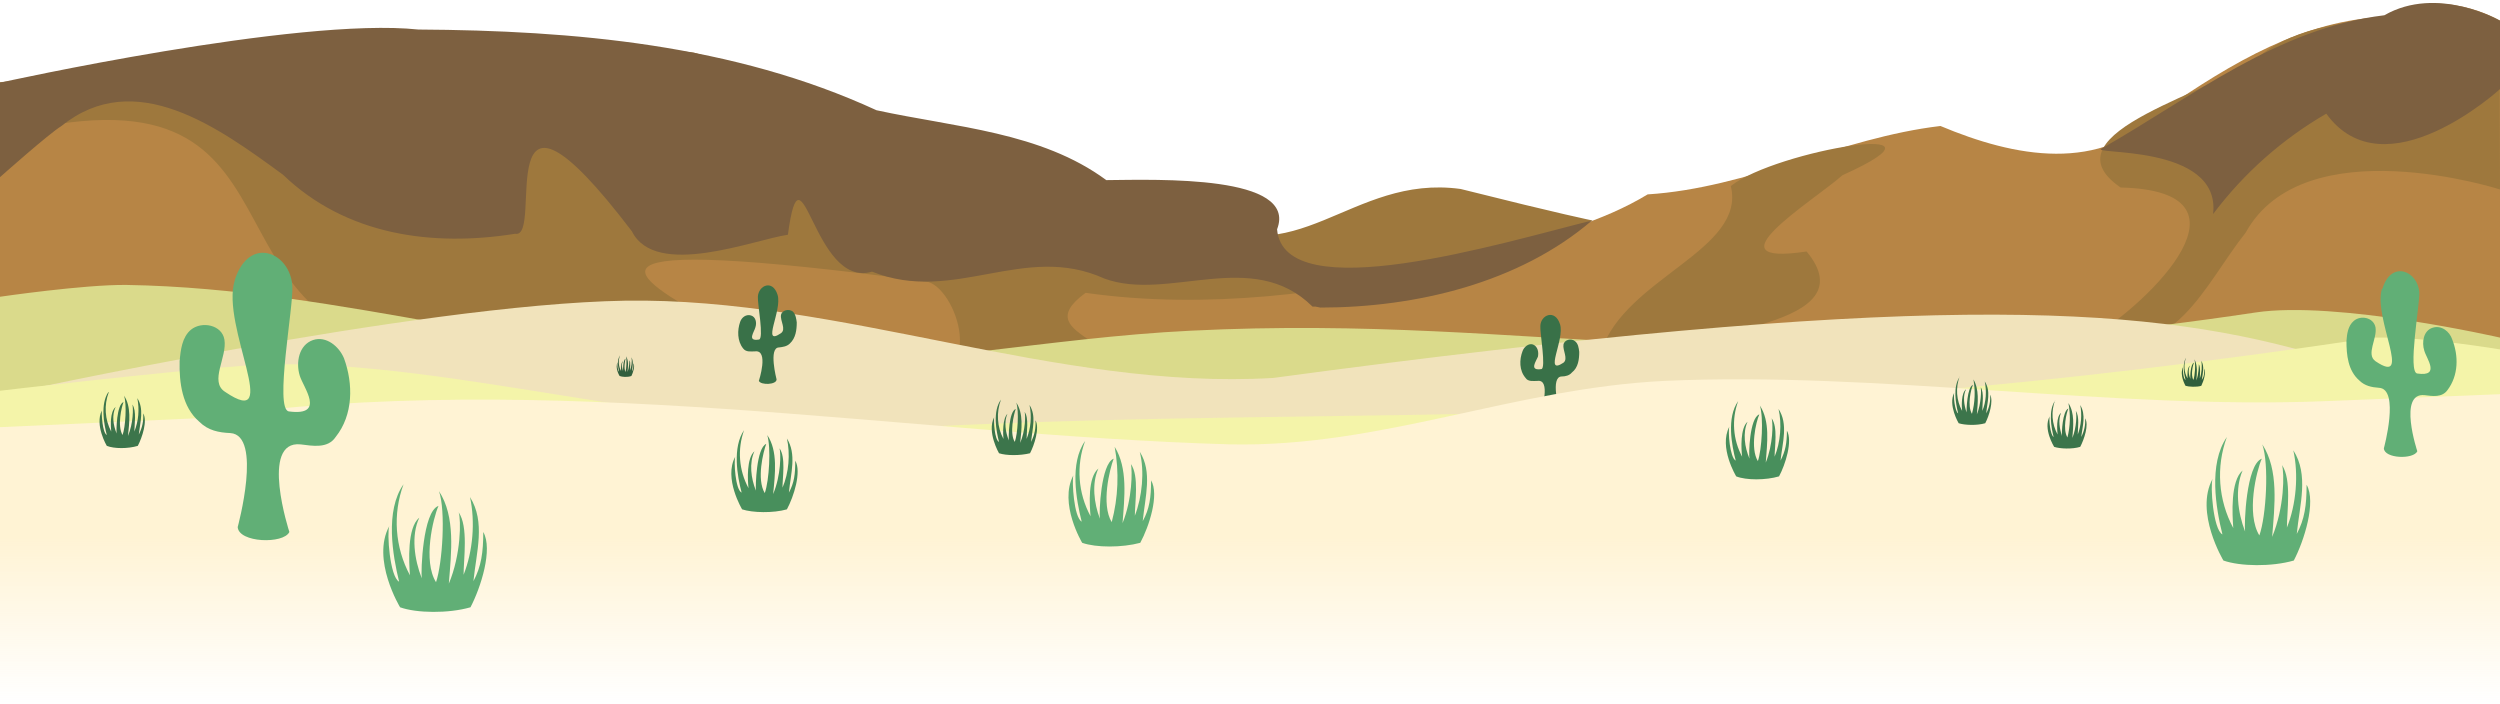
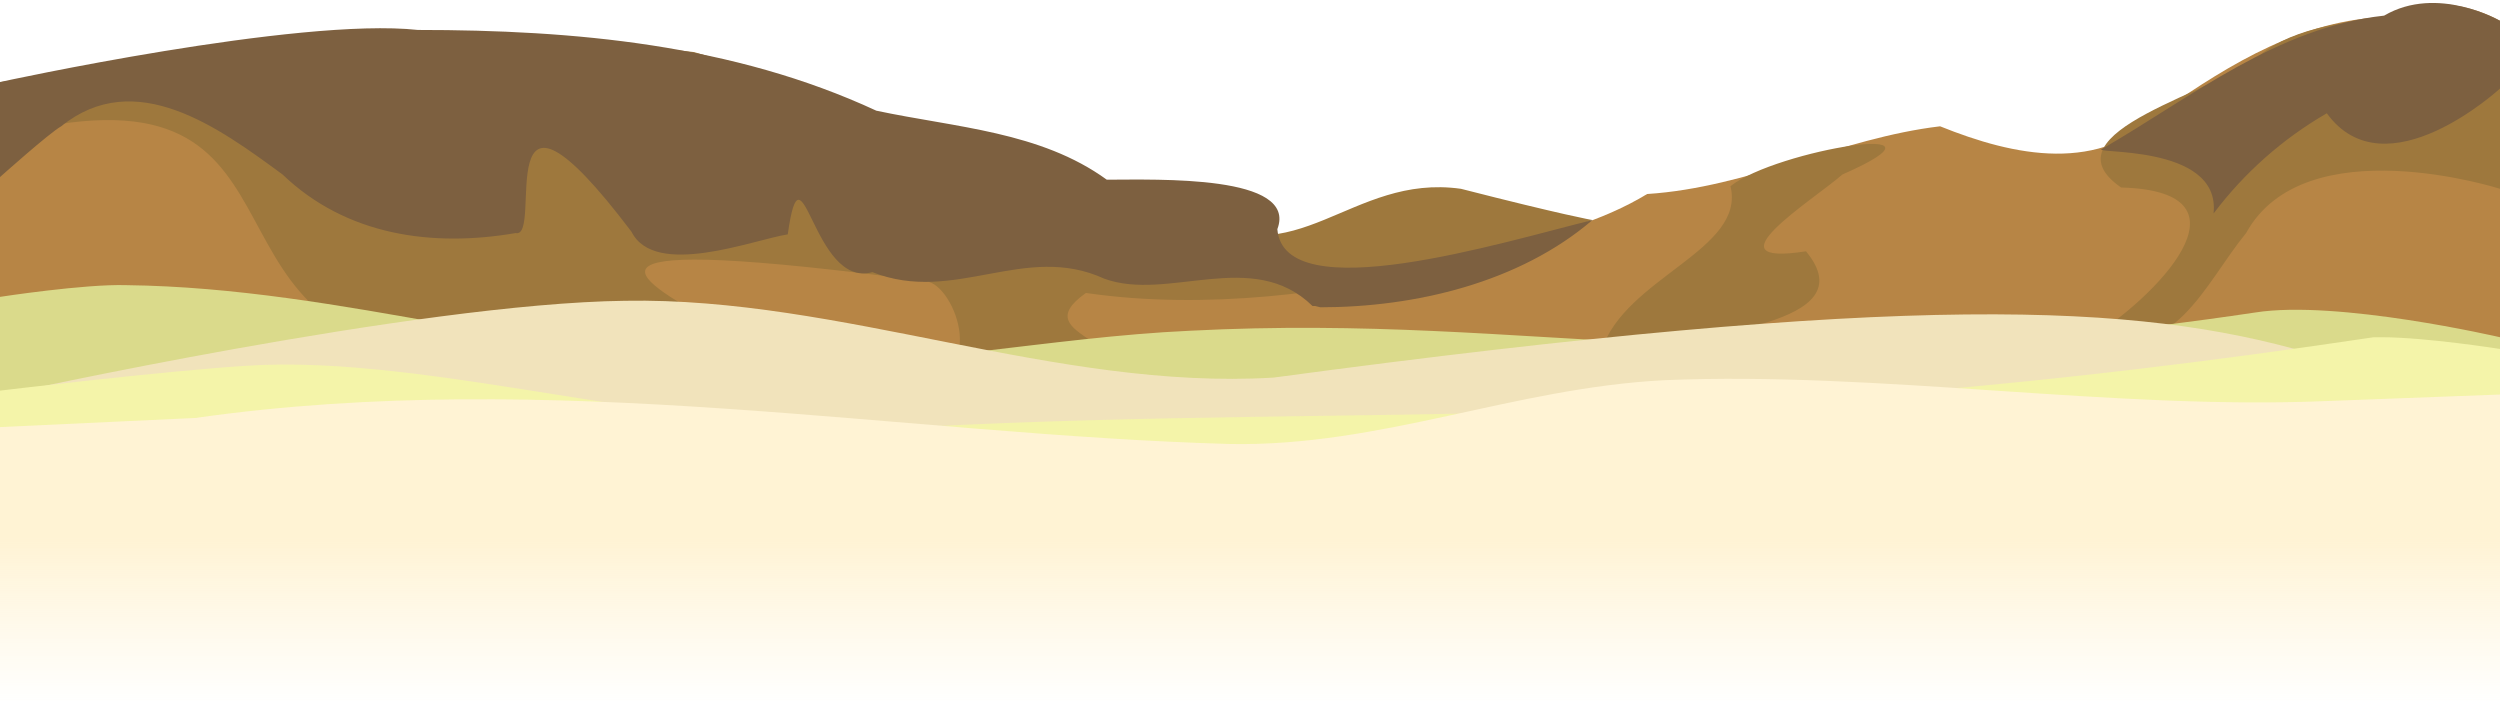
- <svg xmlns="http://www.w3.org/2000/svg" xmlns:xlink="http://www.w3.org/1999/xlink" class="welcome_desert" viewBox="0 0 508 142.9">
+ <svg xmlns="http://www.w3.org/2000/svg" xmlns:xlink="http://www.w3.org/1999/xlink" class="welcome_desert" preserveAspectRatio="none" viewBox="0 0 1920 540">
  <defs>
-     <linearGradient id="desert_linGrad">
+     <linearGradient id="desertLinGrad">
      <stop offset="0" stop-color="#fff3d4" />
      <stop offset="1" stop-color="#fff3d4" stop-opacity="0" />
    </linearGradient>
-     <linearGradient xlink:href="#desert_linGrad" id="desert_linGrad2" x1="-28.2" x2="-28.2" y1="151.8" y2="185.6" gradientUnits="userSpaceOnUse" />
+     <linearGradient xlink:href="#desertLinGrad" id="desertLinGrad2" x1="-28.2" x2="-28.2" y1="151.8" y2="185.6" gradientTransform="translate(107 -161) scale(3.77953)" gradientUnits="userSpaceOnUse" />
  </defs>
-   <path fill="#b78545" d="M0 93.6V16.8s264.2 65.6 334.8 22.7c20.5-1.3 39.2-11.5 59.5-13.9 15 6.3 32.5 9.8 45.2-3.2 14-9.6 28.5-18.4 45.5-19 11-6.4 23 .8 23 .8v89.4z" />
-   <path fill="#9e783d" d="M325.4 71.3c4.8-14.8 29.5-20.5 26.3-33.5 9.2-7.3 48.5-13.8 22.7-2.2-6 5.3-27.8 18.6-7.3 15.5 12.7 15.3-22.8 16.2-32.6 20.8-3 .3-6-.2-9.1-.6zM0 27.7v-11s107-10.4 141-6c36.9 10.3 63 25.6 100.8 33 21.6 13 32.5-8.4 55-5.3 20.7 5.2 26.8 6.4 26.8 6.4s-53.6 21.8-103 14.7c-13.3 9.7 15.1 8.9.5 21.2-9.4 8-36.6-4-36.6-4 17.2 2 9.6-18.9 3.6-19.5C35.8 37 256.1 93.6 90.5 72 35.9 69.3 67.9 9.9 0 27.7Zm425 40.9c12.1-7.4 34.8-29.8 5.9-30.5-16.4-11.3 20.8-19.6 28.5-26.9 13.5-11.2 48.5-7 48.5-7l.1 34.3s-39.8-12.8-51.7 8.8C448 57.7 441.8 74.2 425 68.6z" />
-   <path fill="#7d6040" d="M266.7 62.3c-12.2-12.1-29.3-.9-42.3-5.7-16.3-7.4-30.5 5.3-47.2-1.4-12 3.6-14.3-28.2-17.1-7.5-6.9 1-26.9 9-31.7-.7-29.7-39-17.7 1.7-23.7.5-16.9 2.7-34.4.3-47.2-12-13-9.5-30-22-45-9.9C10 27.1 0 36 0 36V16.8S60.5 3.4 85 6c31.6.2 64 3 93.1 16.4 16.1 3.5 33.4 4.4 46.7 14.2 10.5-.1 39-1.1 34.7 10 1.4 16.3 45.9 2.7 64-1.8-14.8 12.7-35.8 17.7-55.2 17.7l-1-.2zm183-18.8c1.7-14.6-26.2-11.9-22.5-13.4 18.4-10.5 35.6-24.4 57.3-27C495.3-3.1 508 4.2 508 4.2v13.9s-23.4 21.4-35.3 5a77 77 0 0 0-23 20.4z" />
-   <path fill="#dada8b" d="M0 60.3s17.1-2.5 25.7-2.4c43.8.7 86.5 15.4 130.2 16.3 28.7.6 57.2-5.6 86-7 72-3.6 111.8 12 216.4-3.7 16.5-2.5 49.7 5.1 49.7 5.1v40.5H0Z" />
-   <path fill="#f1e3bb" d="M469 71.6c13.2 2.8 39 8.6 39 8.6v14H.7v-14S84.6 61.8 127 61.1c44-.7 87.7 18.3 131.7 15.7 129.8-17.5 175.5-15 210.3-5.2z" />
-   <path fill="#f4f4a9" d="M186 86.8c-46.4 2.4-98.2-15.2-136.3-12.5C33.1 75.5 0 79.4 0 79.4v29.7h508V71s-15-2.5-24-2.4h-1.7C344.6 89.2 283.8 81.9 186 86.8z" />
-   <path fill="#397148" d="M317 65.9c1 3.1-3.4 10.5.7 7.8 1-.8-.2-2.5 0-3.7.2-1 1.6-1.3 2.3-.7.7.5.8 1.4.9 2.2 0 1.5-.2 3.2-1.5 4.2-.5.6-1.3.8-2.1.8-2.3.1-.5 6.6-.5 6.6 0 1-3.2 1.2-3.6.3 0 0 2-6.4-.8-6-.8 0-1.9.2-2.4-.6-1.3-1.5-1.3-3.7-.6-5.5.3-.8 1.2-1.6 2.1-1.3 1 .4 1.2 1.6 1 2.5-.3.8-1.9 2.9.7 2.5 1-.1-.3-7.4-.2-8.7 0-2.3 3-3.6 4-.4z" />
-   <path fill="url(#desert_linGrad2)" d="m-28.2 129.5 39.8-1.8C84 117.4 155 131.1 221.9 133c30.7.6 57.4-11.4 88.1-12.9 43.6-2 91 5.9 134.7 4.1l35.1-1.4v62.8h-508Z" transform="translate(28.2 -42.7)" />
-   <path fill="#61af76" d="M47.7 57c-2.9 9.2 9.9 30.7-2 22.6-3.2-2.1.5-7-.1-10.6-.5-3-4.6-3.8-6.8-2-1.8 1.5-2.1 4.1-2.3 6.4-.1 4.3.5 9.3 4 12.3 1.8 1.8 4 2.2 6.3 2.3 6.6.4 1.5 19.1 1.5 19.1.2 3.2 9.3 3.5 10.5 1 0 0-6.1-18.7 2.3-17.8 2.4.3 5.5.9 7.1-1.5 3.6-4.5 3.6-10.8 1.7-16-1-2.4-3.6-4.6-6.3-3.7-2.9 1-3.5 4.6-2.7 7.2.7 2.4 5.4 8.3-2.2 7.3-3-.4 1-21.5.7-25.4-.3-6.8-8.7-10.6-11.7-1.3Z" />
-   <path fill="#397148" d="M158 59.9c1 3.2-3.4 10.6.7 7.8 1.1-.8-.2-2.5 0-3.7.2-1 1.6-1.3 2.4-.7.6.6.7 1.5.8 2.2 0 1.5-.2 3.2-1.4 4.3-.6.6-1.4.7-2.2.8-2.2 0-.5 6.5-.5 6.5 0 1.1-3.2 1.2-3.6.3 0 0 2.1-6.4-.8-6-.8 0-1.8.2-2.4-.6-1.2-1.5-1.2-3.7-.6-5.4.3-.9 1.2-1.6 2.2-1.3 1 .3 1.2 1.5.9 2.4-.2.9-1.8 2.9.7 2.5 1.1-.1-.3-7.3-.2-8.7.1-2.3 3-3.6 4-.4z" />
-   <path fill="#61af76" d="M484 58.7c-1.8 6 6.4 19.9-1.3 14.7-2-1.4.4-4.6 0-6.9-.4-2-3-2.5-4.4-1.3-1.2 1-1.4 2.7-1.5 4.1 0 2.8.3 6 2.6 8 1.1 1.1 2.5 1.4 4 1.5 4.3.2 1 12.3 1 12.3.1 2.1 6 2.3 6.8.6 0 0-4-12 1.5-11.4 1.6.2 3.5.5 4.6-1 2.3-3 2.3-7 1-10.3-.5-1.6-2.2-3-4-2.4-1.9.6-2.2 3-1.7 4.6.4 1.6 3.4 5.4-1.4 4.7-2-.2.5-13.9.4-16.4-.2-4.4-5.7-6.8-7.5-.8zM82 98.4c-3.8 5.4-2.2 14.5-.9 19.8-1.9-1-2.5-10-2-11.3-3.7 6.8 2.2 16.5 2.2 16.5 3.3 1.2 9.8 1.3 14.3 0 2.1-4 4.6-11.8 2.6-15.3 0 4.1-.4 7-2 10 .6-6 2.5-12-.7-17.1 1.1 5 .6 11-1.3 15.8 0-3.2 1-9.8-1-12.7.5 1.5.5 8.6-2 14.5.5-6.3 1.4-13.6-2-18.8 1.4 4 .7 14.7-.6 18.5-2.7-4.3-.6-13 .5-15.5-3.2 1.1-3.6 13.4-3.4 14.7-1.5-3.8-2.2-8.7-.5-12.3-2.5 2-2.1 9-1.9 11.7A22.6 22.6 0 0 1 82 98.4z" />
-   <path fill="#488f5c" d="M151.2 87.4c-2.4 3.5-1.4 9.3-.5 12.7-1.3-.6-1.6-6.4-1.3-7.3-2.4 4.4 1.4 10.7 1.4 10.7 2.1.7 6.3.8 9.1 0 1.4-2.6 3-7.6 1.7-9.9 0 2.7-.2 4.5-1.3 6.5.4-4 1.6-7.8-.4-11 .7 3.1.4 7-.9 10 0-2 .7-6.2-.6-8 .3 1 .3 5.5-1.3 9.3.4-4 1-8.8-1.2-12 .8 2.5.4 9.3-.5 11.8-1.7-2.8-.3-8.4.3-10-2 .8-2.2 8.6-2.1 9.5-1-2.5-1.4-5.6-.3-8-1.6 1.4-1.4 5.8-1.2 7.5a14.5 14.5 0 0 1-.9-11.8z" />
-   <path fill="#61af76" d="M220.5 89.6c-3.2 4.5-1.8 12-.7 16.4-1.6-.9-2-8.2-1.7-9.4-3 5.7 1.8 13.7 1.8 13.7 2.8 1 8.1 1 11.8 0 1.8-3.3 3.9-9.8 2.2-12.7 0 3.4-.3 5.8-1.7 8.3.5-5 2-10-.6-14.1 1 4 .5 9.1-1 13 0-2.7.9-8.1-.8-10.5.3 1.3.3 7.1-1.7 12 .4-5.2 1.1-11.2-1.6-15.5a35 35 0 0 1-.6 15.3c-2.2-3.6-.4-10.8.4-12.9-2.6 1-3 11-2.8 12.2-1.2-3.1-1.7-7.2-.3-10.2-2.2 1.8-1.8 7.4-1.6 9.7a18.6 18.6 0 0 1-1.1-15.3z" />
-   <path fill="#3c754b" d="M203.4 81.2c-1.7 2.3-1 6.3-.4 8.6-.9-.4-1.1-4.3-1-5-1.5 3 1 7.3 1 7.3 1.5.5 4.3.5 6.3 0 .9-1.7 2-5.2 1.1-6.7a8 8 0 0 1-.9 4.4c.3-2.7 1.1-5.3-.3-7.5a12 12 0 0 1-.6 6.9c0-1.4.5-4.3-.4-5.5.2.6.2 3.7-.9 6.3.3-2.8.7-6-.8-8.2.6 1.7.3 6.4-.3 8-1.1-1.8-.2-5.6.2-6.7-1.4.5-1.5 5.8-1.4 6.4-.7-1.7-1-3.8-.3-5.4-1 1-.9 4-.8 5.1a9.8 9.8 0 0 1-.5-8z" />
-   <path fill="#315f3d" d="M126 72.2c-.7 1-.4 2.4-.2 3.3-.3-.1-.4-1.6-.3-1.9-.6 1.2.4 2.8.4 2.8.5.2 1.6.3 2.4 0 .3-.6.8-2 .4-2.6 0 .7 0 1.2-.3 1.7.1-1 .4-2-.1-2.9.2.9 0 2-.3 2.7 0-.5.2-1.7-.1-2.1 0 .2 0 1.4-.4 2.4.1-1 .3-2.3-.3-3.2.2.7.1 2.5-.1 3.2-.4-.8-.1-2.3 0-2.7-.5.2-.5 2.3-.5 2.5-.2-.6-.4-1.4 0-2-.5.3-.4 1.5-.4 2a3.8 3.8 0 0 1-.2-3.2z" />
-   <path fill="#3c754b" d="M22 79.7c-1.6 2.4-.9 6.4-.3 8.7-.9-.5-1.1-4.4-1-5-1.5 3 1 7.2 1 7.2 1.5.6 4.3.6 6.3 0 .9-1.7 2-5.1 1.1-6.6a8 8 0 0 1-.9 4.3c.3-2.6 1.1-5.2-.3-7.4a12 12 0 0 1-.6 6.8c0-1.4.5-4.2-.4-5.5.2.7.2 3.8-.9 6.4.3-2.8.7-6-.8-8.2.6 1.7.3 6.4-.3 8-1.1-1.9-.2-5.7.2-6.7-1.4.5-1.5 5.8-1.4 6.4-.7-1.7-1-3.8-.2-5.4-1.2 1-1 3.9-.9 5a9.8 9.8 0 0 1-.5-8z" />
-   <path fill="#61af76" d="M452.5 88.8c-3.8 5.5-2.2 14.6-.9 19.8-1.9-1-2.5-10-2-11.3-3.7 6.8 2.2 16.6 2.2 16.6 3.4 1.2 9.8 1.3 14.3 0 2.1-4 4.6-11.9 2.6-15.4 0 4.2-.4 7-2 10 .6-6 2.5-12-.7-17 1.1 4.9.6 11-1.3 15.7 0-3.2 1-9.8-1-12.7.5 1.6.5 8.6-2 14.6.5-6.3 1.4-13.6-2-18.8 1.4 4 .8 14.6-.6 18.5-2.7-4.4-.6-13.1.5-15.6-3.2 1.2-3.6 13.4-3.4 14.8-1.5-3.9-2.1-8.7-.5-12.4-2.5 2.1-2.1 9-1.9 11.7a22.6 22.6 0 0 1-1.3-18.5z" />
-   <path fill="#488f5c" d="M353.2 81.5c-2.4 3.4-1.3 9-.5 12.1-1.2-.6-1.6-6-1.3-6.9-2.2 4.2 1.4 10.1 1.4 10.1 2 .8 6 .8 8.7 0 1.3-2.4 2.8-7.2 1.6-9.3 0 2.5-.3 4.2-1.3 6.1.4-3.7 1.6-7.4-.4-10.5.7 3 .4 6.8-.8 9.7 0-2 .7-6-.6-7.8.3 1 .3 5.3-1.2 9 .3-4 .9-8.4-1.2-11.6.8 2.4.4 9-.4 11.3-1.6-2.6-.4-8 .3-9.5-2 .7-2.2 8.2-2 9-1-2.3-1.4-5.3-.4-7.5-1.5 1.3-1.3 5.5-1.1 7.1a13.8 13.8 0 0 1-.8-11.3z" />
-   <path fill="#3c754b" d="M398.2 76.6c-1.4 2-.8 5.4-.3 7.4-.7-.4-1-3.7-.8-4.2-1.3 2.5.9 6.2.9 6.2 1.2.4 3.7.5 5.4 0 .8-1.5 1.7-4.5 1-5.8a7 7 0 0 1-.8 3.8c.2-2.3 1-4.5-.3-6.5.4 1.9.3 4.2-.5 6 0-1.2.4-3.7-.3-4.8.1.6.1 3.3-.8 5.5.2-2.4.5-5.1-.7-7.1a16 16 0 0 1-.3 7c-1-1.7-.2-5 .2-5.9-1.2.5-1.3 5-1.3 5.6-.5-1.5-.8-3.3-.1-4.7-1 .8-.9 3.4-.8 4.4a8.5 8.5 0 0 1-.5-7zM417.6 81.4c-1.4 2-.8 5.4-.3 7.4-.7-.4-1-3.7-.8-4.2-1.4 2.5.9 6.2.9 6.2 1.2.4 3.7.5 5.3 0 .8-1.5 1.8-4.5 1-5.8a7 7 0 0 1-.8 3.8c.3-2.3 1-4.5-.2-6.5.4 1.9.2 4.2-.5 6 0-1.2.4-3.7-.4-4.8.2.6.2 3.3-.7 5.5.2-2.4.5-5.1-.8-7.1a16 16 0 0 1-.2 7c-1-1.7-.2-5 .2-5.9-1.2.5-1.4 5-1.3 5.6-.5-1.5-.8-3.3-.2-4.7-1 .8-.8 3.4-.7 4.4a8.5 8.5 0 0 1-.5-7z" />
-   <path fill="#315f3d" d="M444.2 72.7c-.8 1.3-.4 3.3-.1 4.5-.5-.2-.6-2.2-.5-2.6-.8 1.6.5 3.8.5 3.8.7.2 2.2.3 3.2 0 .5-1 1-2.7.6-3.5 0 1 0 1.6-.5 2.3.2-1.4.6-2.7-.1-3.9.2 1.1.1 2.5-.3 3.6 0-.7.2-2.2-.2-2.9 0 .4 0 2-.5 3.3.1-1.4.3-3-.4-4.3.3 1 .1 3.4-.2 4.2-.6-1-.1-3 .1-3.5-.7.3-.8 3-.7 3.3-.4-.8-.5-2-.1-2.7-.6.4-.5 2-.5 2.6a5 5 0 0 1-.3-4.2z" />
+   <path fill="#b78545" d="M0 354V63s999 248 1265 86c78-5 149-43 225-52 57 23 123 37 171-12 53-37 108-70 172-72 42-24 87 3 87 3v338Z" />
+   <path fill="#9e783d" d="M1230 269c18-56 111-77 99-126 35-28 184-52 86-9-23 20-105 71-28 59 48 58-86 61-123 79-11 1-22-1-34-3zM0 105V63s404-39 533-23c139 39 238 97 381 125 82 49 123-32 208-20 78 20 101 24 101 24s-203 83-389 56c-51 36 57 33 2 80-36 30-139-15-139-15 65 7 37-72 14-74-576-76 257 138-369 56C136 262 257 37 0 105Zm1606 154c46-28 132-112 23-115-62-43 78-74 107-102 51-42 184-26 184-26v129s-150-48-195 34c-32 39-55 101-119 80z" />
+   <path fill="#7d6040" d="M1008 235c-46-45-111-3-160-21-61-28-115 20-178-5-46 13-54-107-65-29-26 4-102 34-120-2-112-148-67 6-89 1-64 11-130 2-179-45-49-36-113-83-170-37-9 5-47 39-47 39V63s229-50 321-40c120 0 242 11 352 62 61 13 126 16 177 53 39 0 147-4 131 38 5 62 173 10 242-7-56 48-136 67-209 67l-4-1zm692-71c6-55-99-45-85-50 69-40 134-93 216-102 41-24 89 4 89 4v52s-88 81-133 19a291 291 0 0 0-87 77z" />
+   <path fill="#dada8b" d="M0 228s65-10 97-9c166 2 327 58 492 61 109 3 216-21 325-26 272-14 423 45 818-14 63-10 188 19 188 19v153H0Z" />
+   <path fill="#f1e3bb" d="m1773 271 147 32v53H3v-53s317-70 477-72c166-3 331 69 498 59 490-66 663-57 795-19Z" />
+   <path fill="#f4f4a9" d="M703 328c-175 9-371-57-515-47-63 4-188 19-188 19v112h1920V268s-57-9-91-9h-6c-521 78-750 50-1120 69z" />
+   <path fill="url(#desertLinGrad2)" d="m0 328 150-7c274-39 542 13 795 20 116 2 217-43 333-49 165-7 344 23 509 16l133-5v237H0Z" />
</svg>
